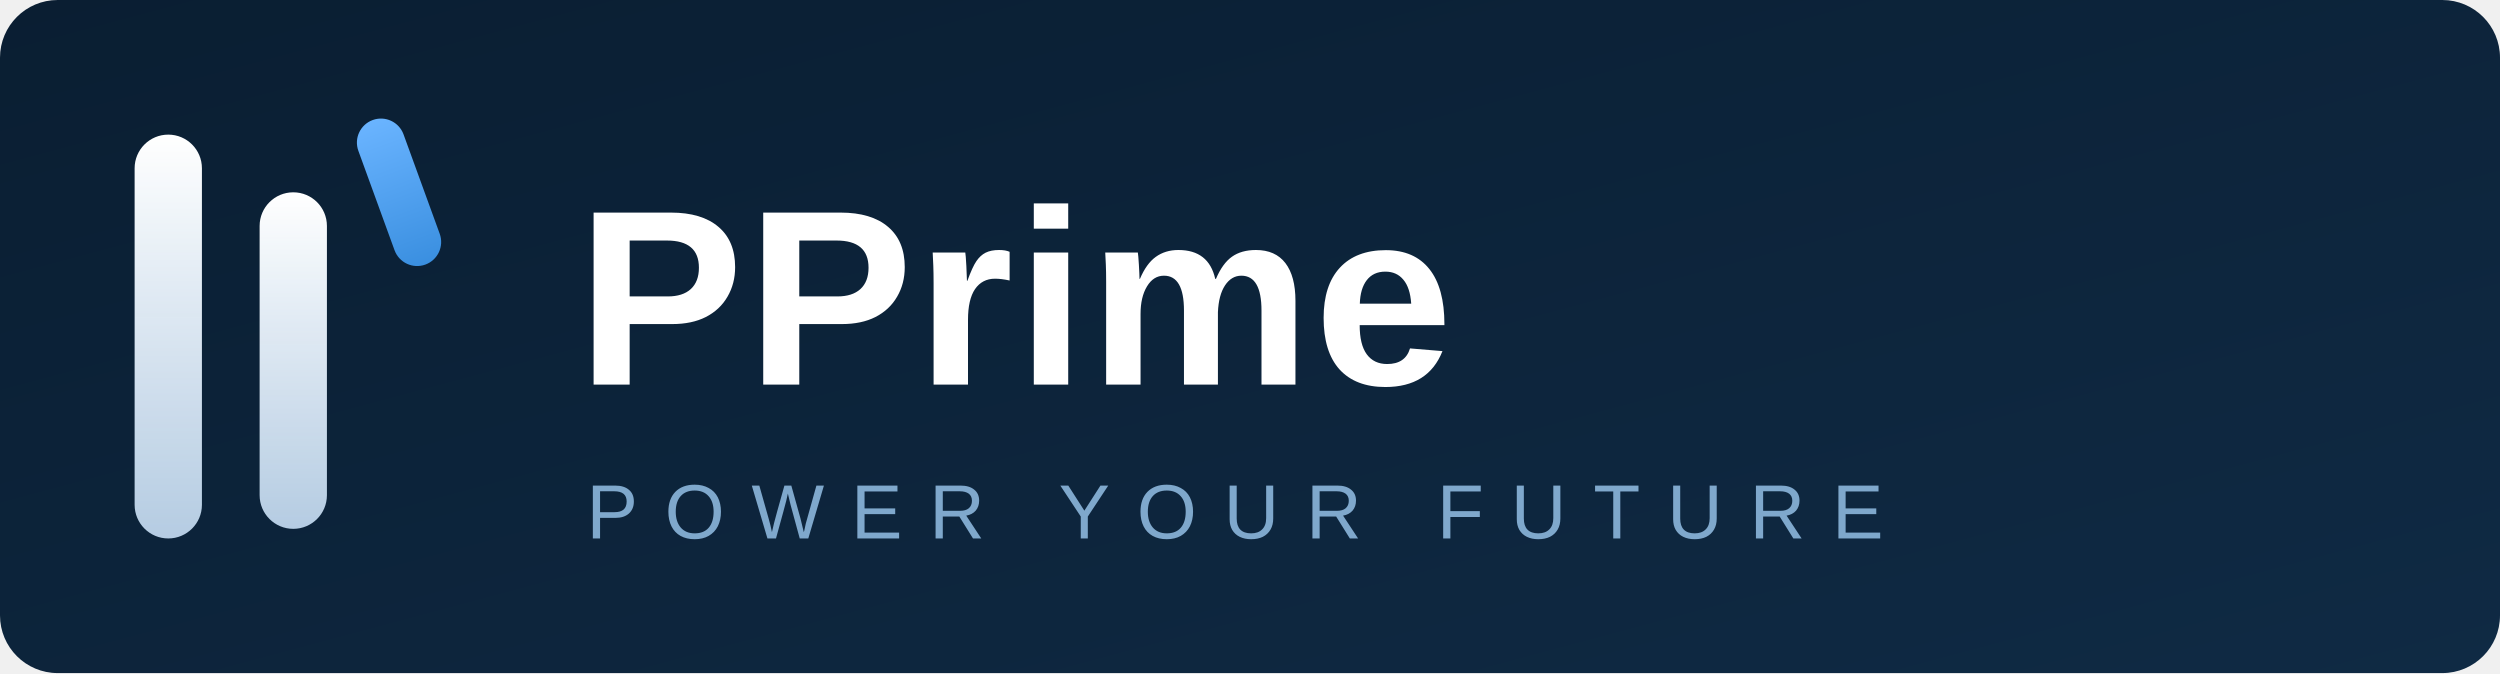
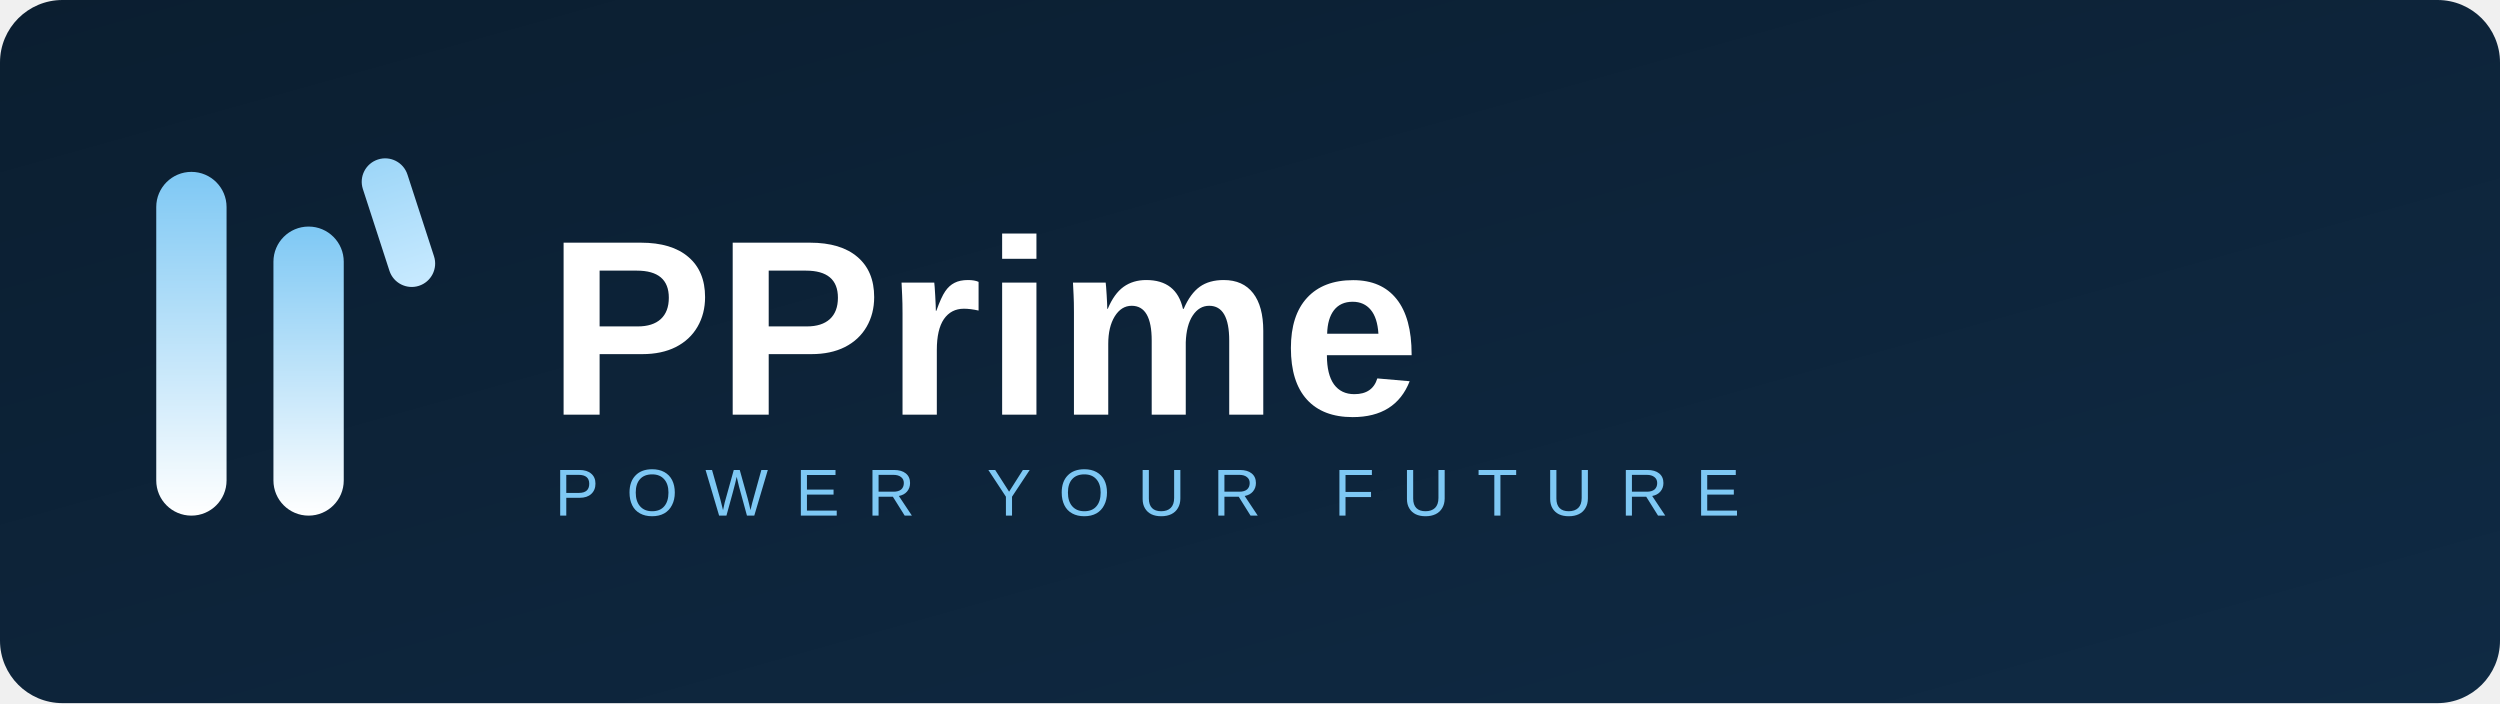
- <svg xmlns="http://www.w3.org/2000/svg" viewBox="0 0 260 70" width="260" height="70" role="img" aria-label="PPrime - Power Your Future">
+ <svg xmlns="http://www.w3.org/2000/svg" viewBox="0 0 320 90" width="320" height="90" role="img" aria-label="PPrime – Power Your Future">
  <defs>
-     <linearGradient id="bgGrad" x1="0" y1="0" x2="1" y2="1">
-       <stop offset="0%" stop-color="#0a1e32" />
+     <linearGradient id="bg" x1="0" y1="0" x2="1" y2="1">
+       <stop offset="0%" stop-color="#0b1e30" />
      <stop offset="100%" stop-color="#0f2a44" />
    </linearGradient>
-     <linearGradient id="barGradC" x1="0" y1="0" x2="0" y2="1">
-       <stop offset="0%" stop-color="#ffffff" stop-opacity="1" />
-       <stop offset="100%" stop-color="#c8dff5" stop-opacity="0.9" />
+     <linearGradient id="g1" x1="0" y1="0" x2="0" y2="1">
+       <stop offset="0%" stop-color="#7ec8f4" />
+       <stop offset="100%" stop-color="#ffffff" />
    </linearGradient>
-     <linearGradient id="accentGradC" x1="0" y1="0" x2="0" y2="1">
-       <stop offset="0%" stop-color="#6ab4ff" />
-       <stop offset="100%" stop-color="#3a8fe0" />
+     <linearGradient id="g2" x1="0" y1="0" x2="0" y2="1">
+       <stop offset="0%" stop-color="#7ec8f4" />
+       <stop offset="100%" stop-color="#ffffff" />
+     </linearGradient>
+     <linearGradient id="g3" x1="0" y1="0" x2="0" y2="1">
+       <stop offset="0%" stop-color="#9dd6f8" />
+       <stop offset="100%" stop-color="#c8eaff" />
    </linearGradient>
  </defs>
-   <rect x="0" y="0" width="260" height="70" rx="6" fill="url(#bgGrad)" />
-   <rect x="14" y="14" width="7" height="42" rx="3.5" fill="url(#barGradC)" />
-   <rect x="27" y="20" width="7" height="35" rx="3.5" fill="url(#barGradC)" />
-   <rect x="39" y="12" width="5" height="16" rx="2.5" fill="url(#accentGradC)" transform="rotate(-20 41.5 20)" />
-   <text x="60" y="40" font-family="'Segoe UI', 'Helvetica Neue', Arial, sans-serif" font-size="26" font-weight="800" letter-spacing="0.3" fill="#ffffff">PPrime</text>
-   <text x="61" y="56" font-family="'Segoe UI', 'Helvetica Neue', Arial, sans-serif" font-size="8" font-weight="400" letter-spacing="2.8" fill="#7fa8cc">POWER YOUR FUTURE</text>
+   <rect width="320" height="90" rx="8" fill="url(#bg)" />
+   <rect x="20" y="22" width="9" height="44" rx="4.5" fill="url(#g1)" />
+   <rect x="35" y="29" width="9" height="37" rx="4.5" fill="url(#g2)" />
+   <rect x="48" y="20" width="6" height="17" rx="3" fill="url(#g3)" transform="rotate(-18 51 28.5)" />
+   <text x="70" y="44" font-family="'Segoe UI', 'Helvetica Neue', 'Arial', sans-serif" font-size="32" font-weight="800" fill="#ffffff" dominant-baseline="middle" letter-spacing="0.3">PPrime</text>
+   <text x="71" y="66" font-family="'Segoe UI', 'Helvetica Neue', 'Arial', sans-serif" font-size="8.5" font-weight="400" fill="#7ec8f4" letter-spacing="3.5">POWER YOUR FUTURE</text>
</svg>
